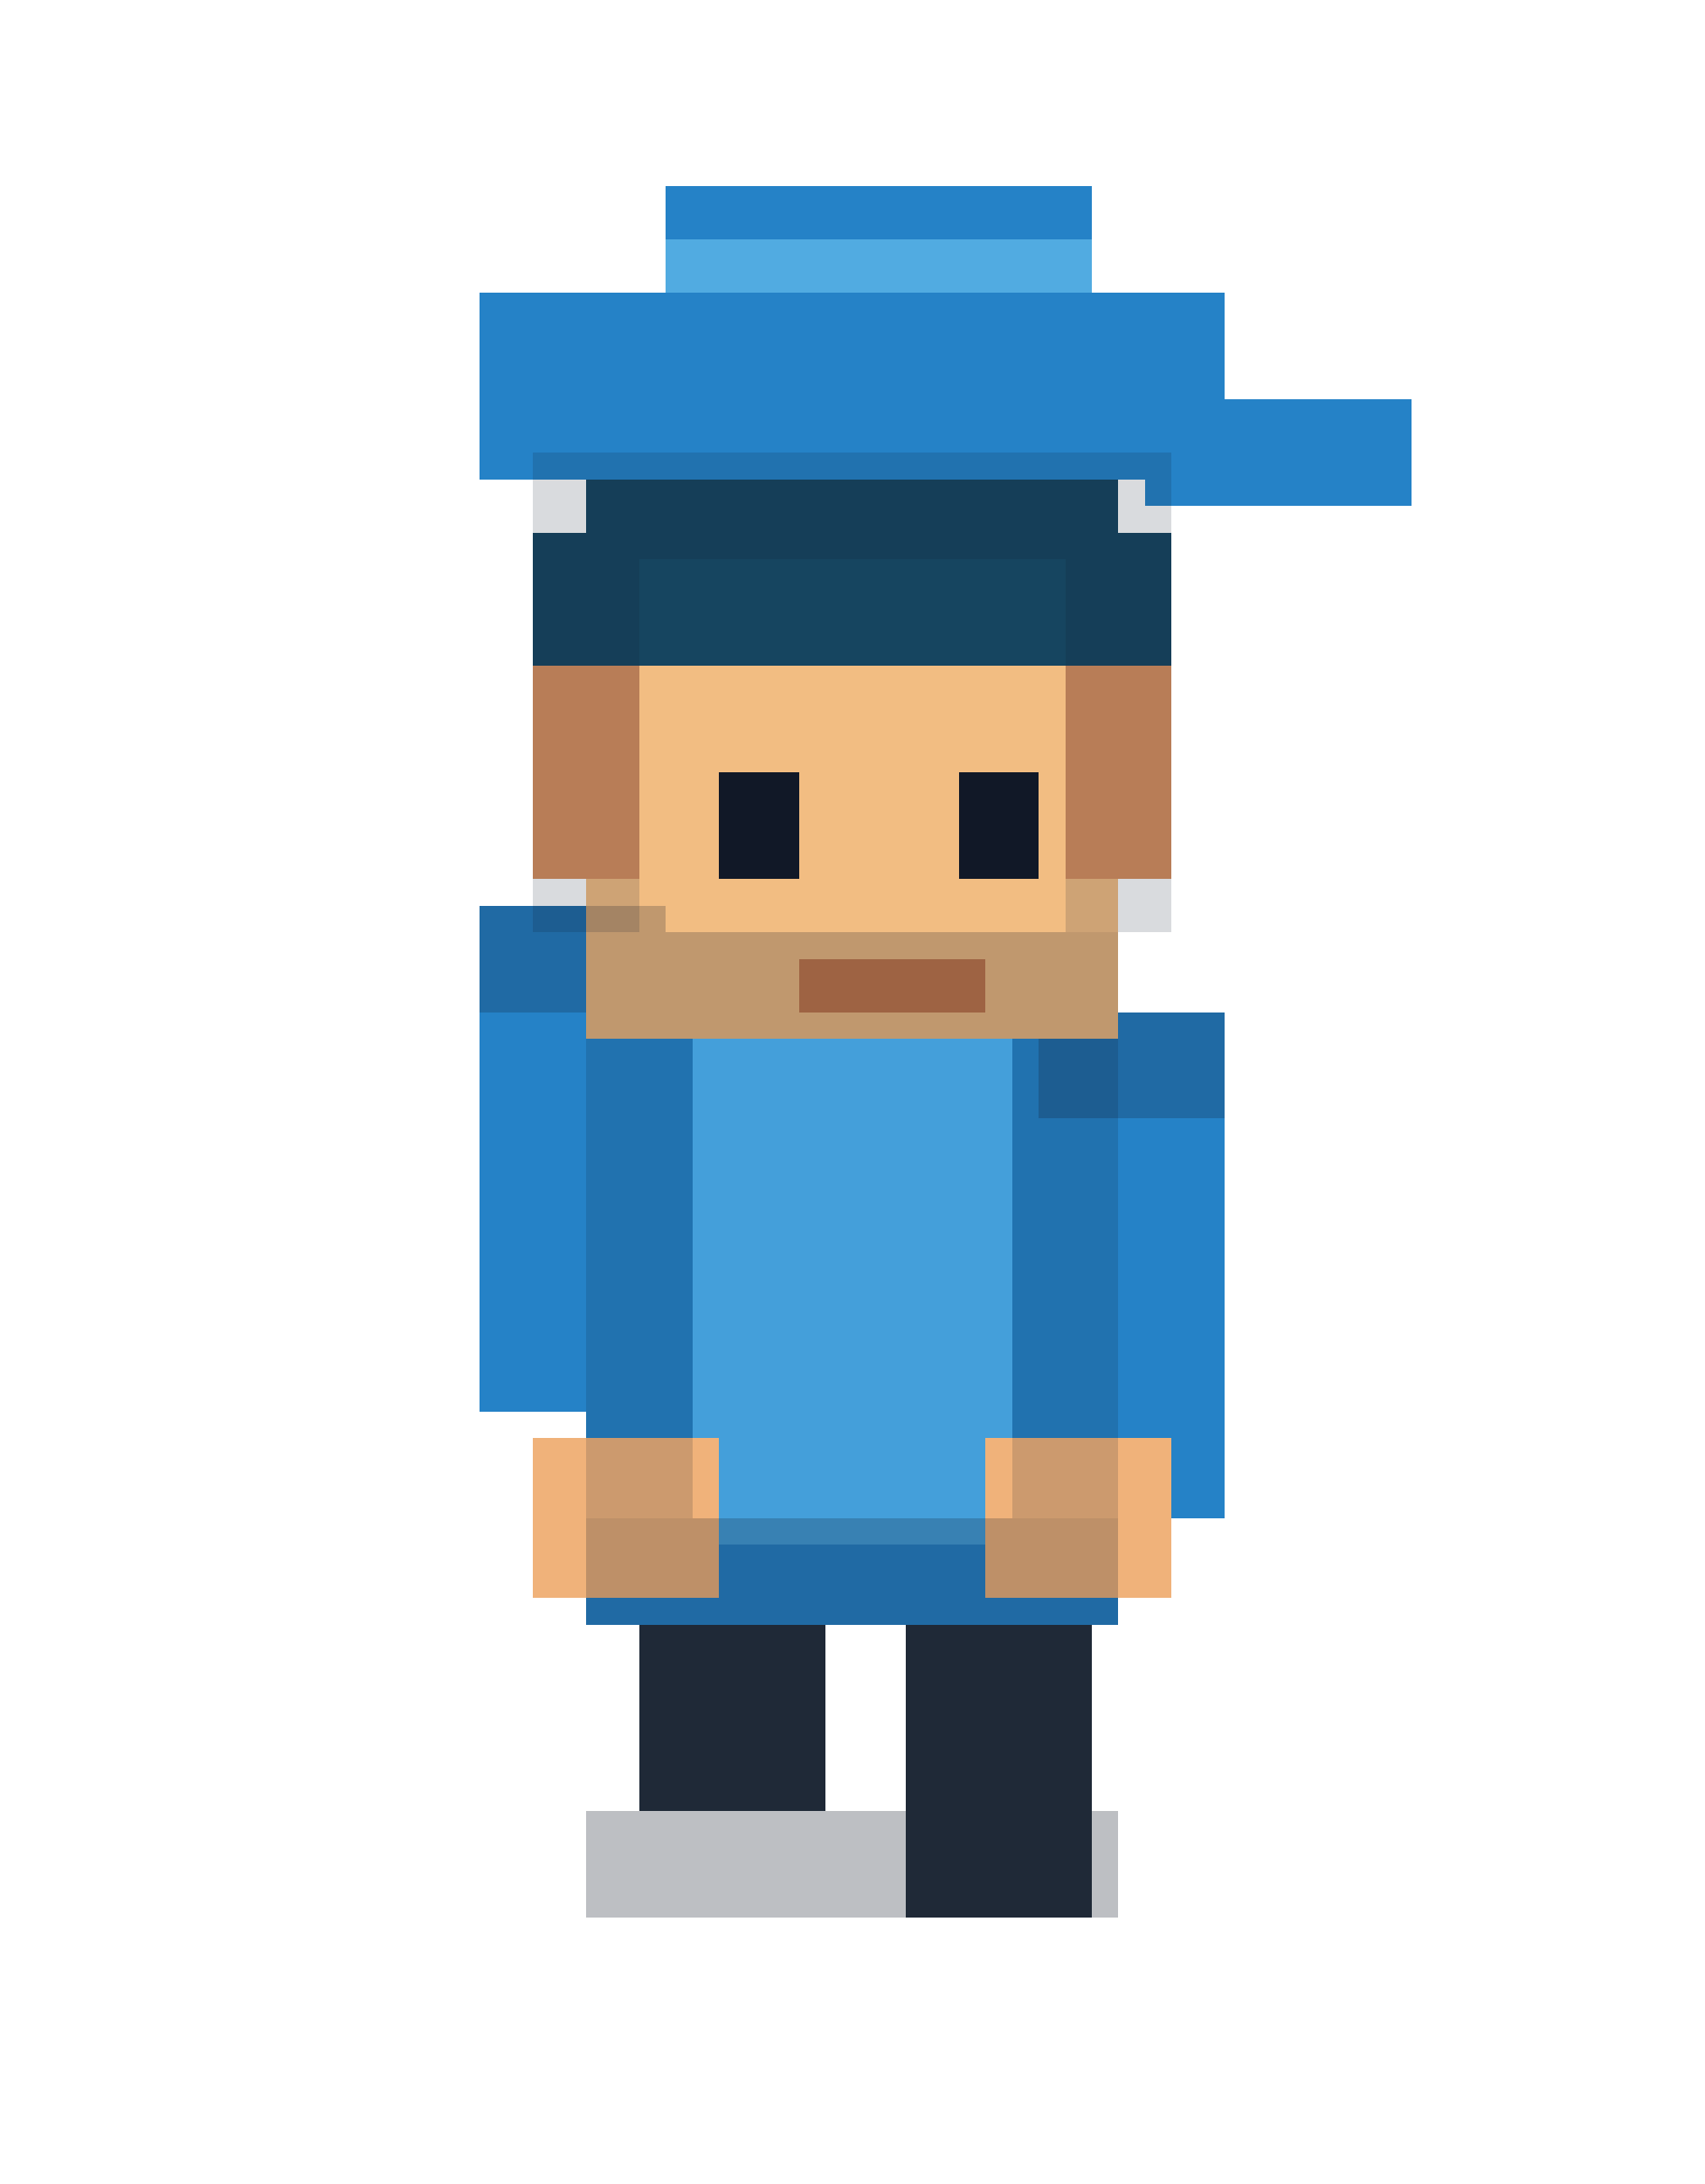
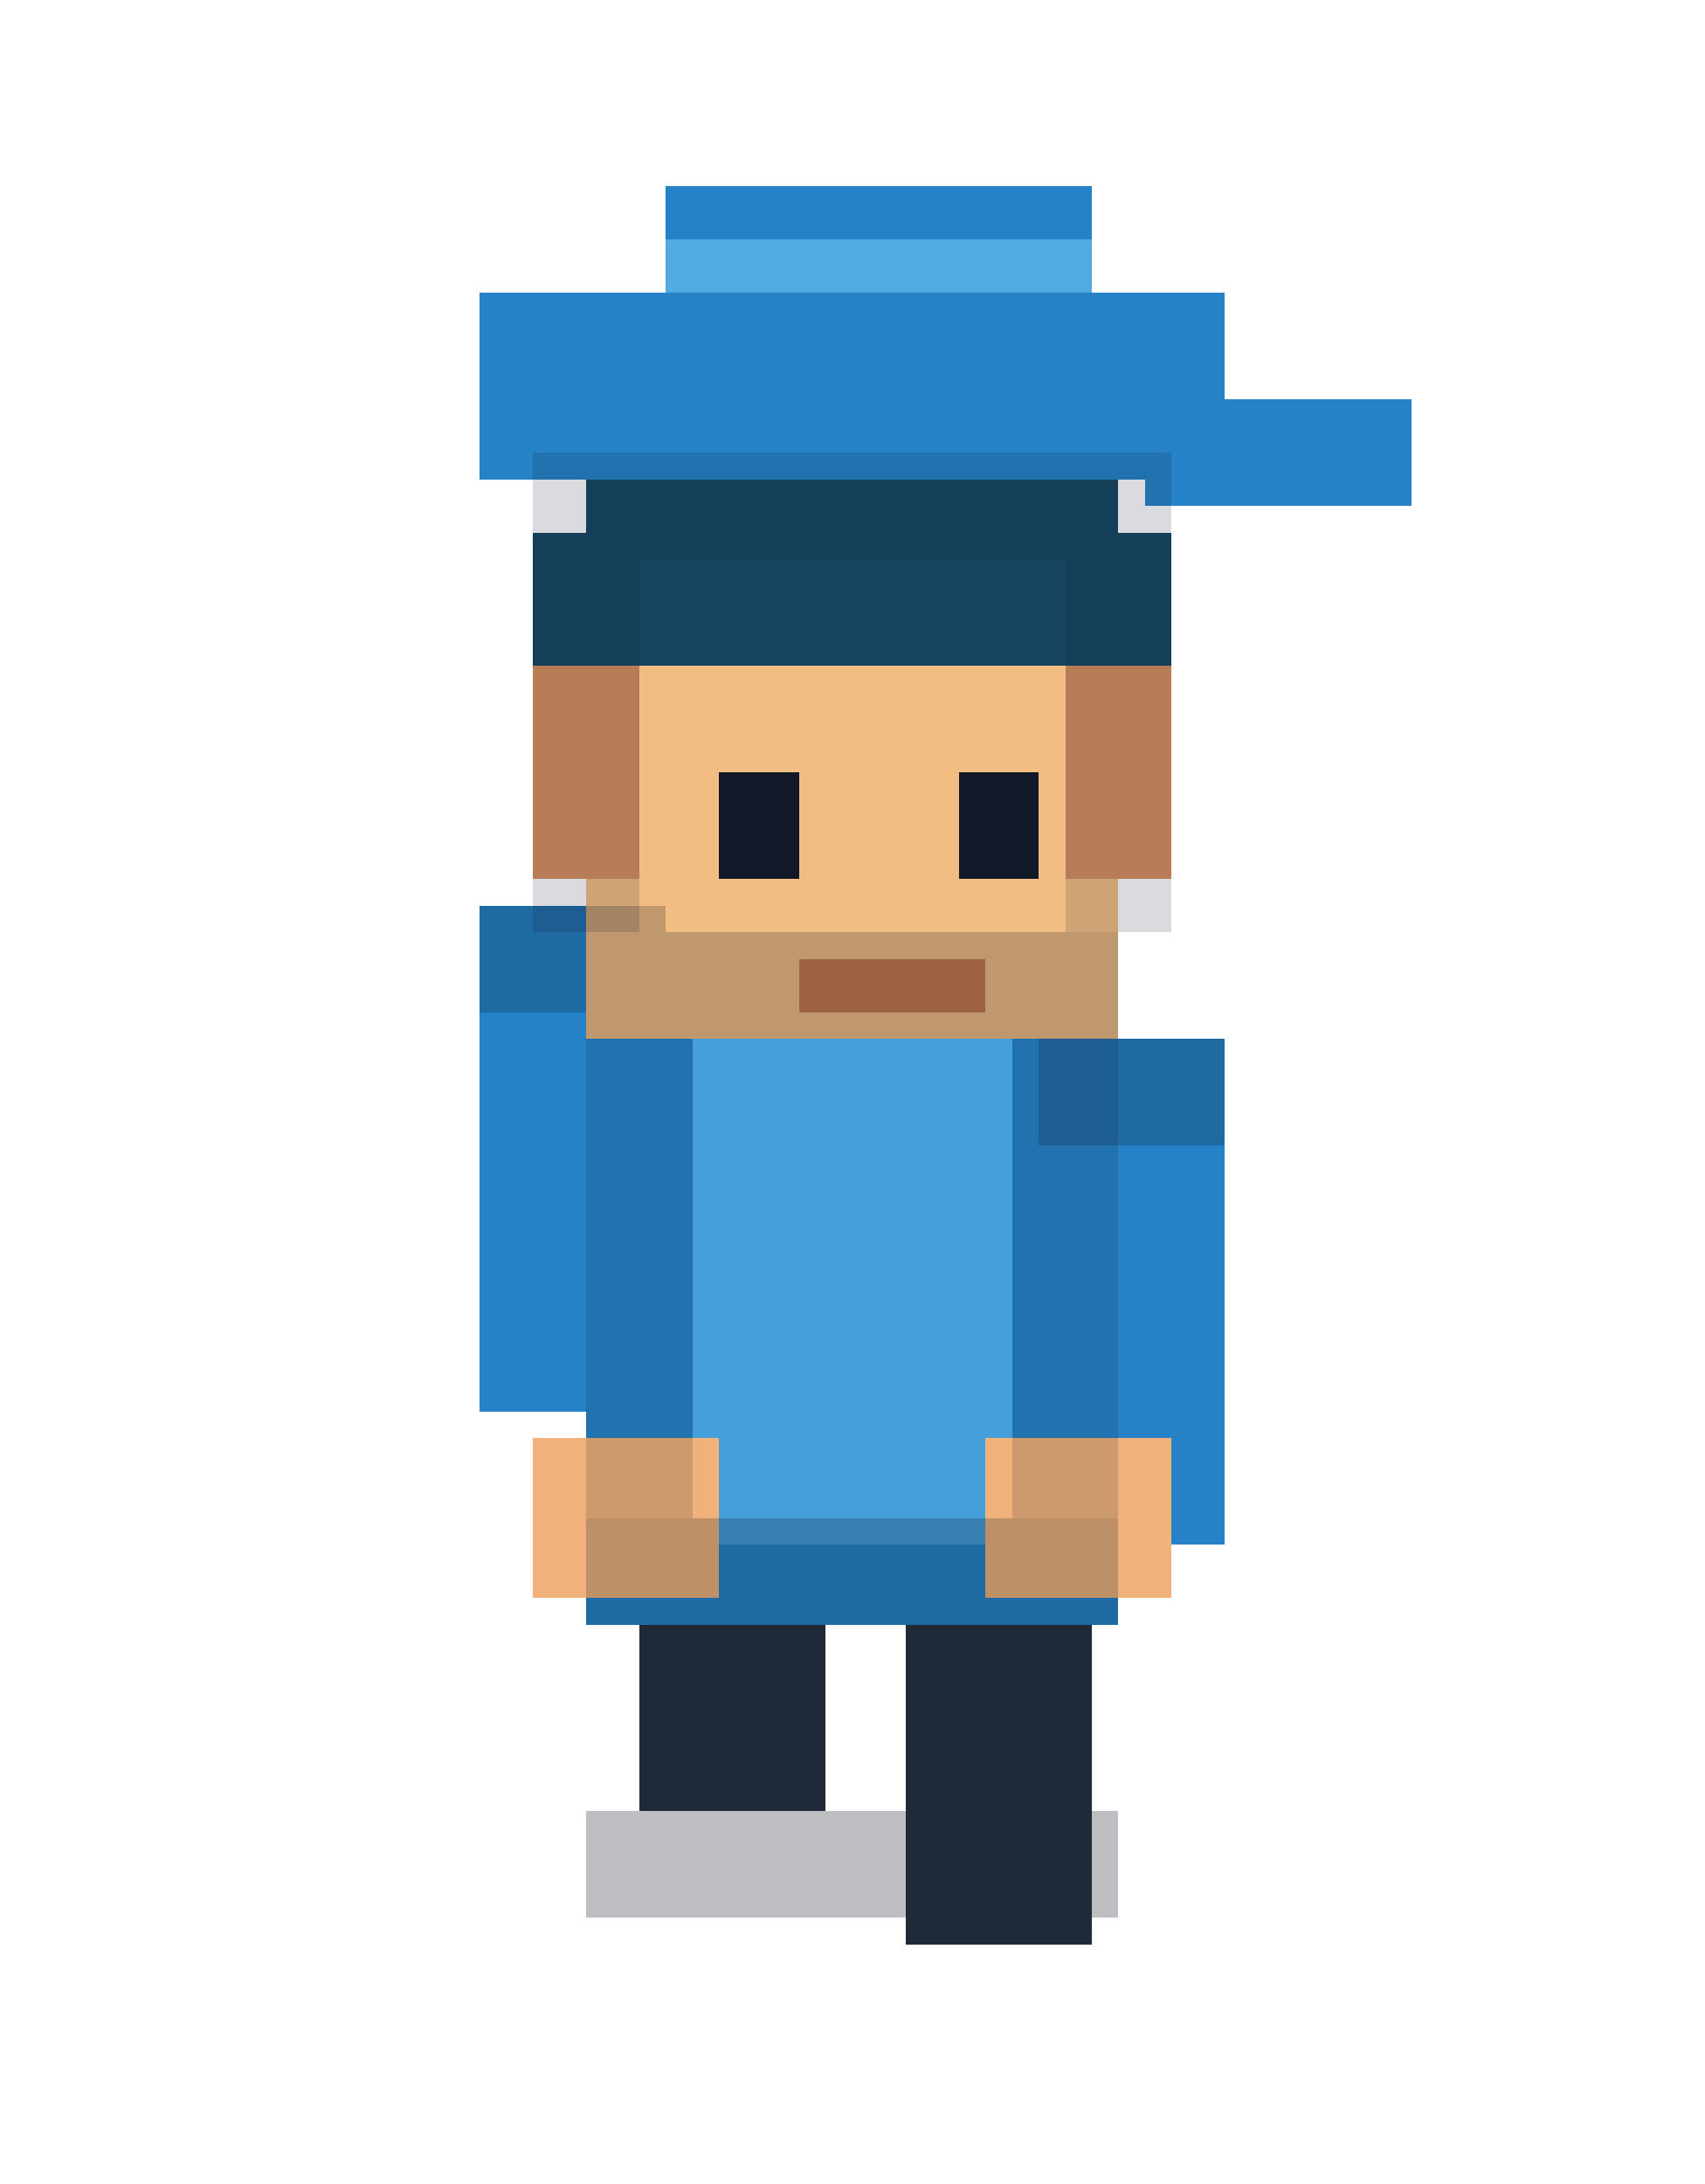
<svg xmlns="http://www.w3.org/2000/svg" width="64" height="82" viewBox="0 0 64 82" shape-rendering="crispEdges">
  <path d="M22 68h20v4H22z" fill="#111827" opacity=".28" />
-   <path d="M24 56h7v12h-7zM34 60h7v12h-7z" fill="#1f2937" />
+   <path d="M24 56h7v12h-7zM34 61h7v12h-7z" fill="#1f2937" />
  <path d="M22 35h20v26H22z" fill="#2582c7" />
  <path d="M26 38h12v20H26z" fill="#7dd3fc" opacity=".35" />
-   <path d="M18 34h7v19h-7zM39 38h7v19h-7z" fill="#2582c7" />
+   <path d="M18 34h7v19h-7zM39 39h7v19h-7z" fill="#2582c7" />
  <path d="M20 54h7v6h-7zM37 54h7v6h-7z" fill="#f0b27a" />
  <path d="M22 17h20v22H22z" fill="#f2bd82" />
  <path d="M20 22h4v11h-4zM40 22h4v11h-4z" fill="#d8905f" />
  <path d="M22 14h20v9H22zM20 20h24v5H20z" fill="#164560" />
  <path d="M18 11h28v7H18zM25 7h16v7H25zM43 15h10v4H43z" fill="#2582c7" />
  <path d="M25 9h16v2H25z" fill="#7dd3fc" opacity=".5" />
  <path d="M27 29h3v4h-3zM36 29h3v4h-3z" fill="#111827" />
  <path d="M30 36h7v2h-7z" fill="#9a3412" opacity=".5" />
-   <path d="M22 35h20v4H22zM22 57h20v4H22zM18 34h7v4h-7zM39 38h7v4h-7z" fill="#0f172a" opacity=".22" />
+   <path d="M22 35h20v4H22zM22 57h20v4H22zM18 34h7v4h-7zM39 39h7v4h-7z" fill="#0f172a" opacity=".22" />
  <path d="M20 17h24v4H20zM20 21h4v14h-4zM40 21h4v14h-4zM22 39h4v18h-4zM38 39h4v18h-4z" fill="#0f172a" opacity=".16" />
</svg>
